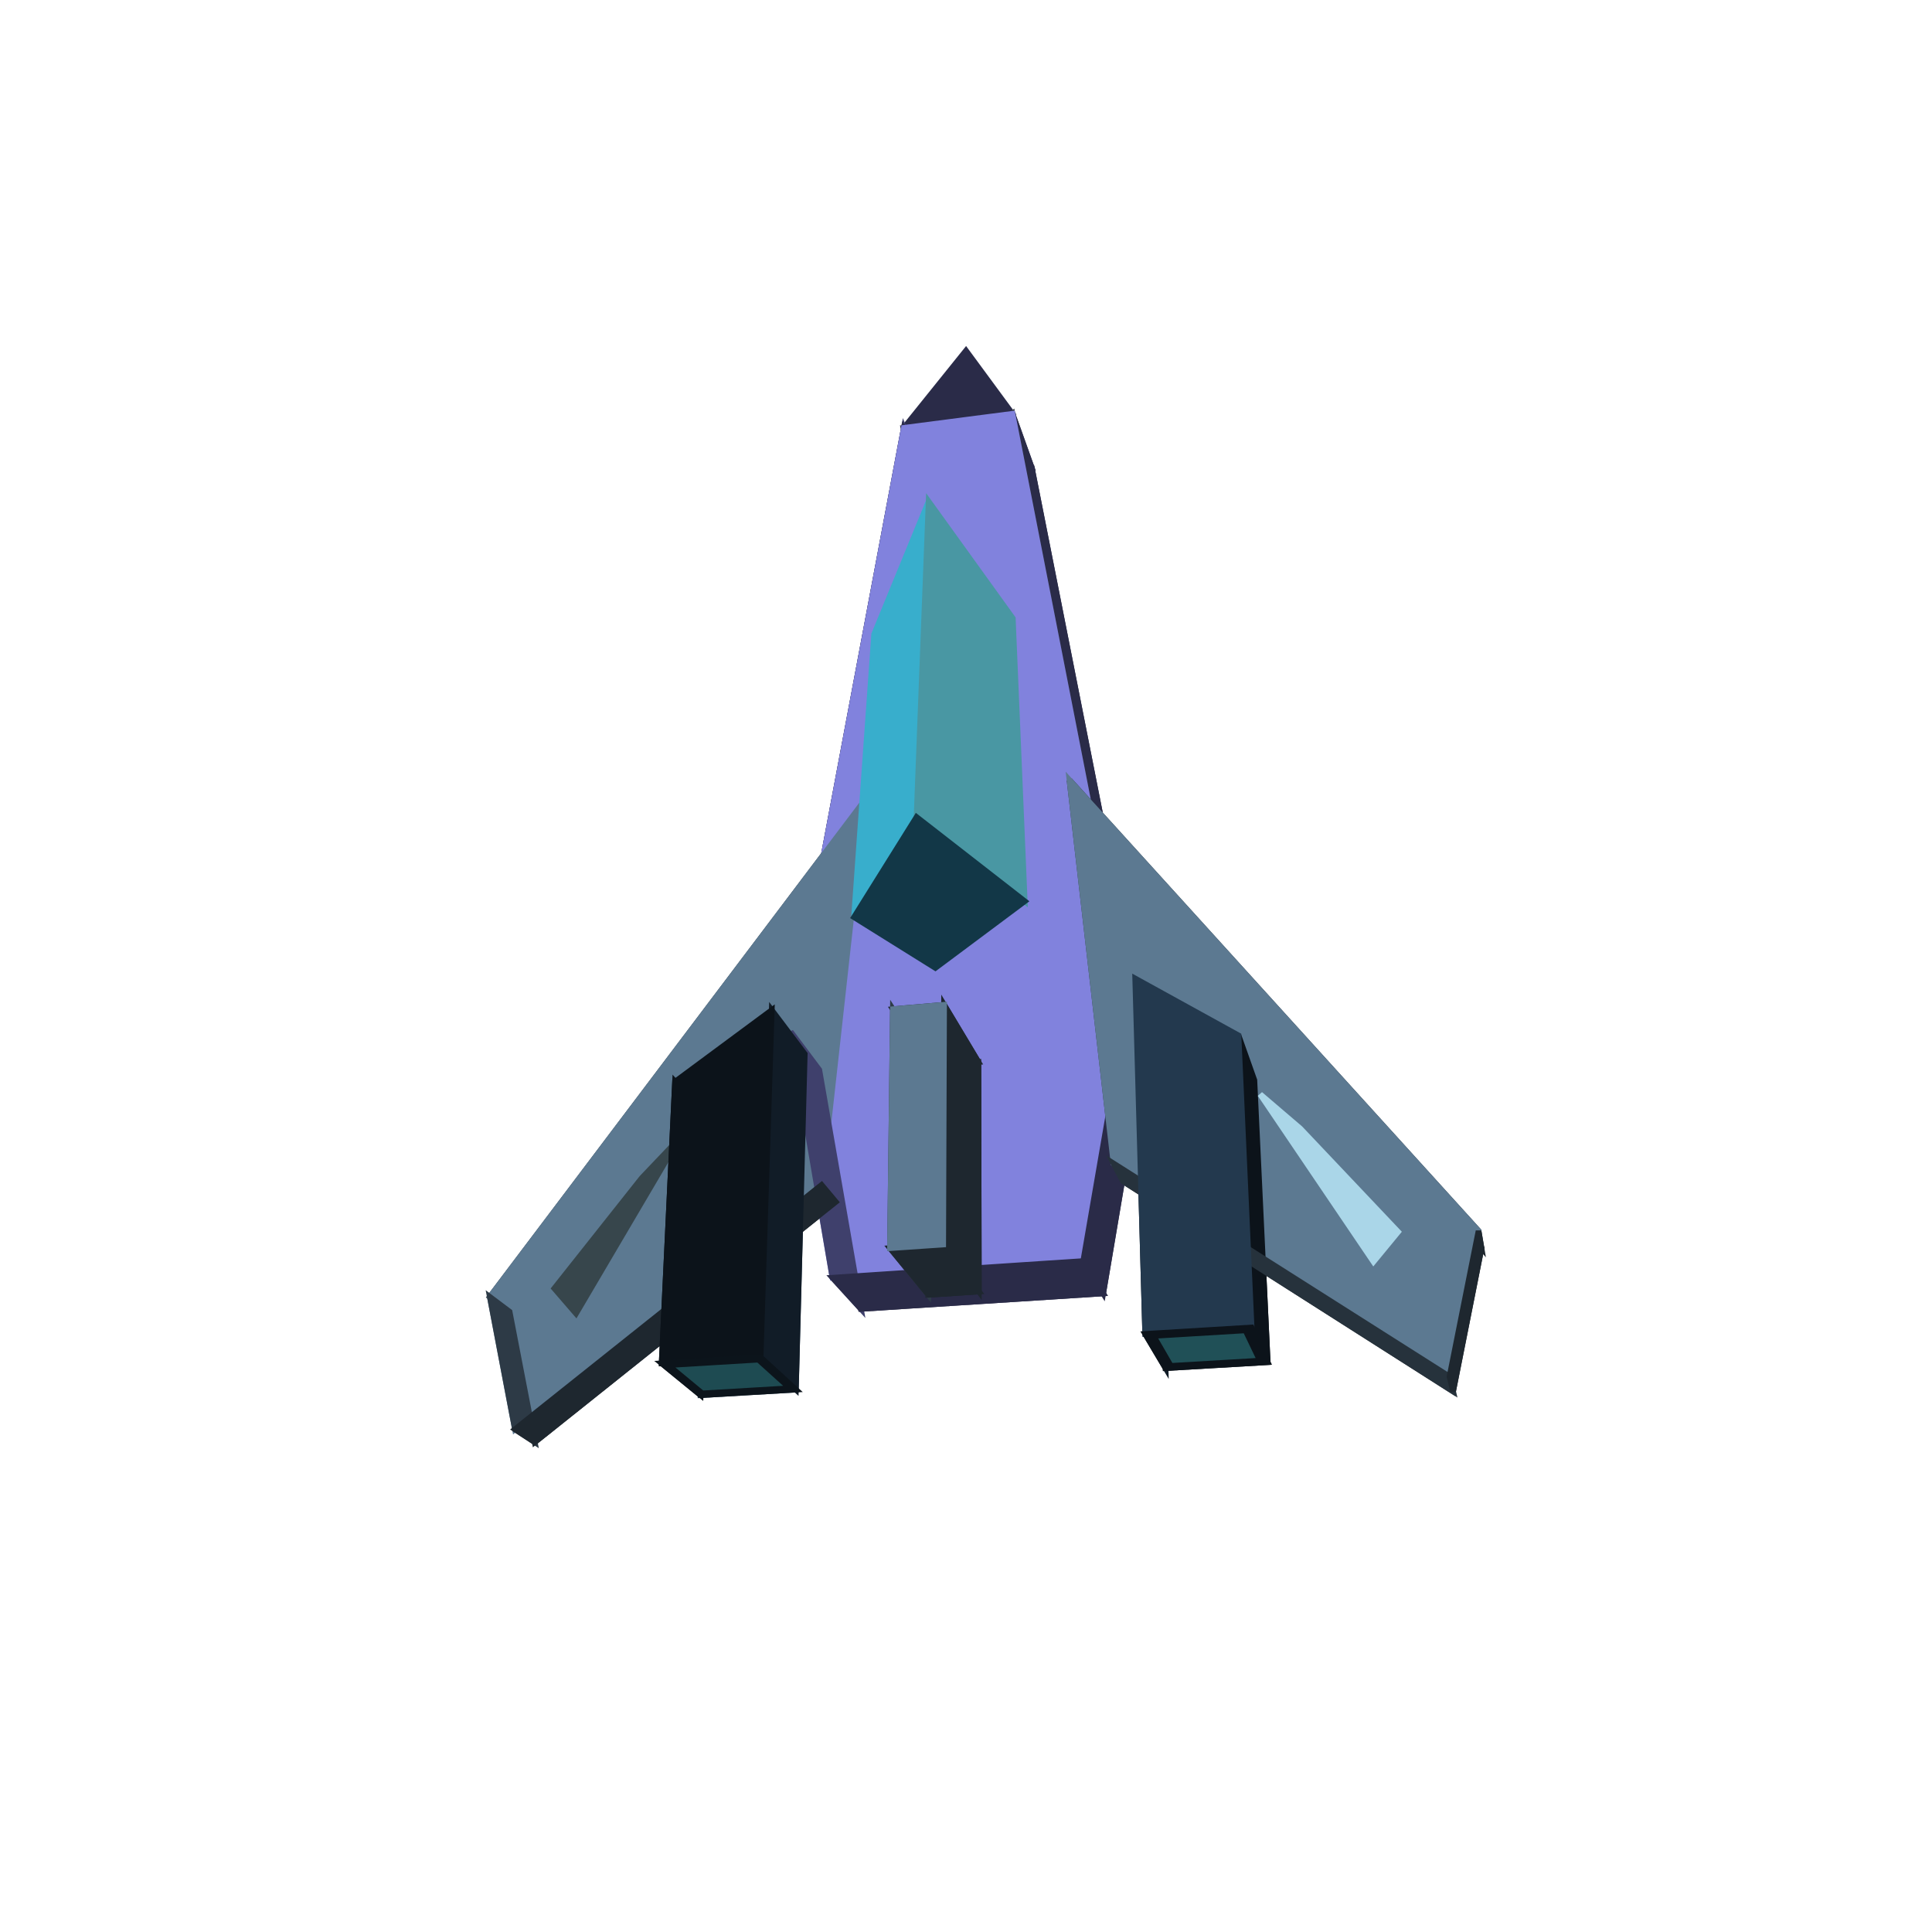
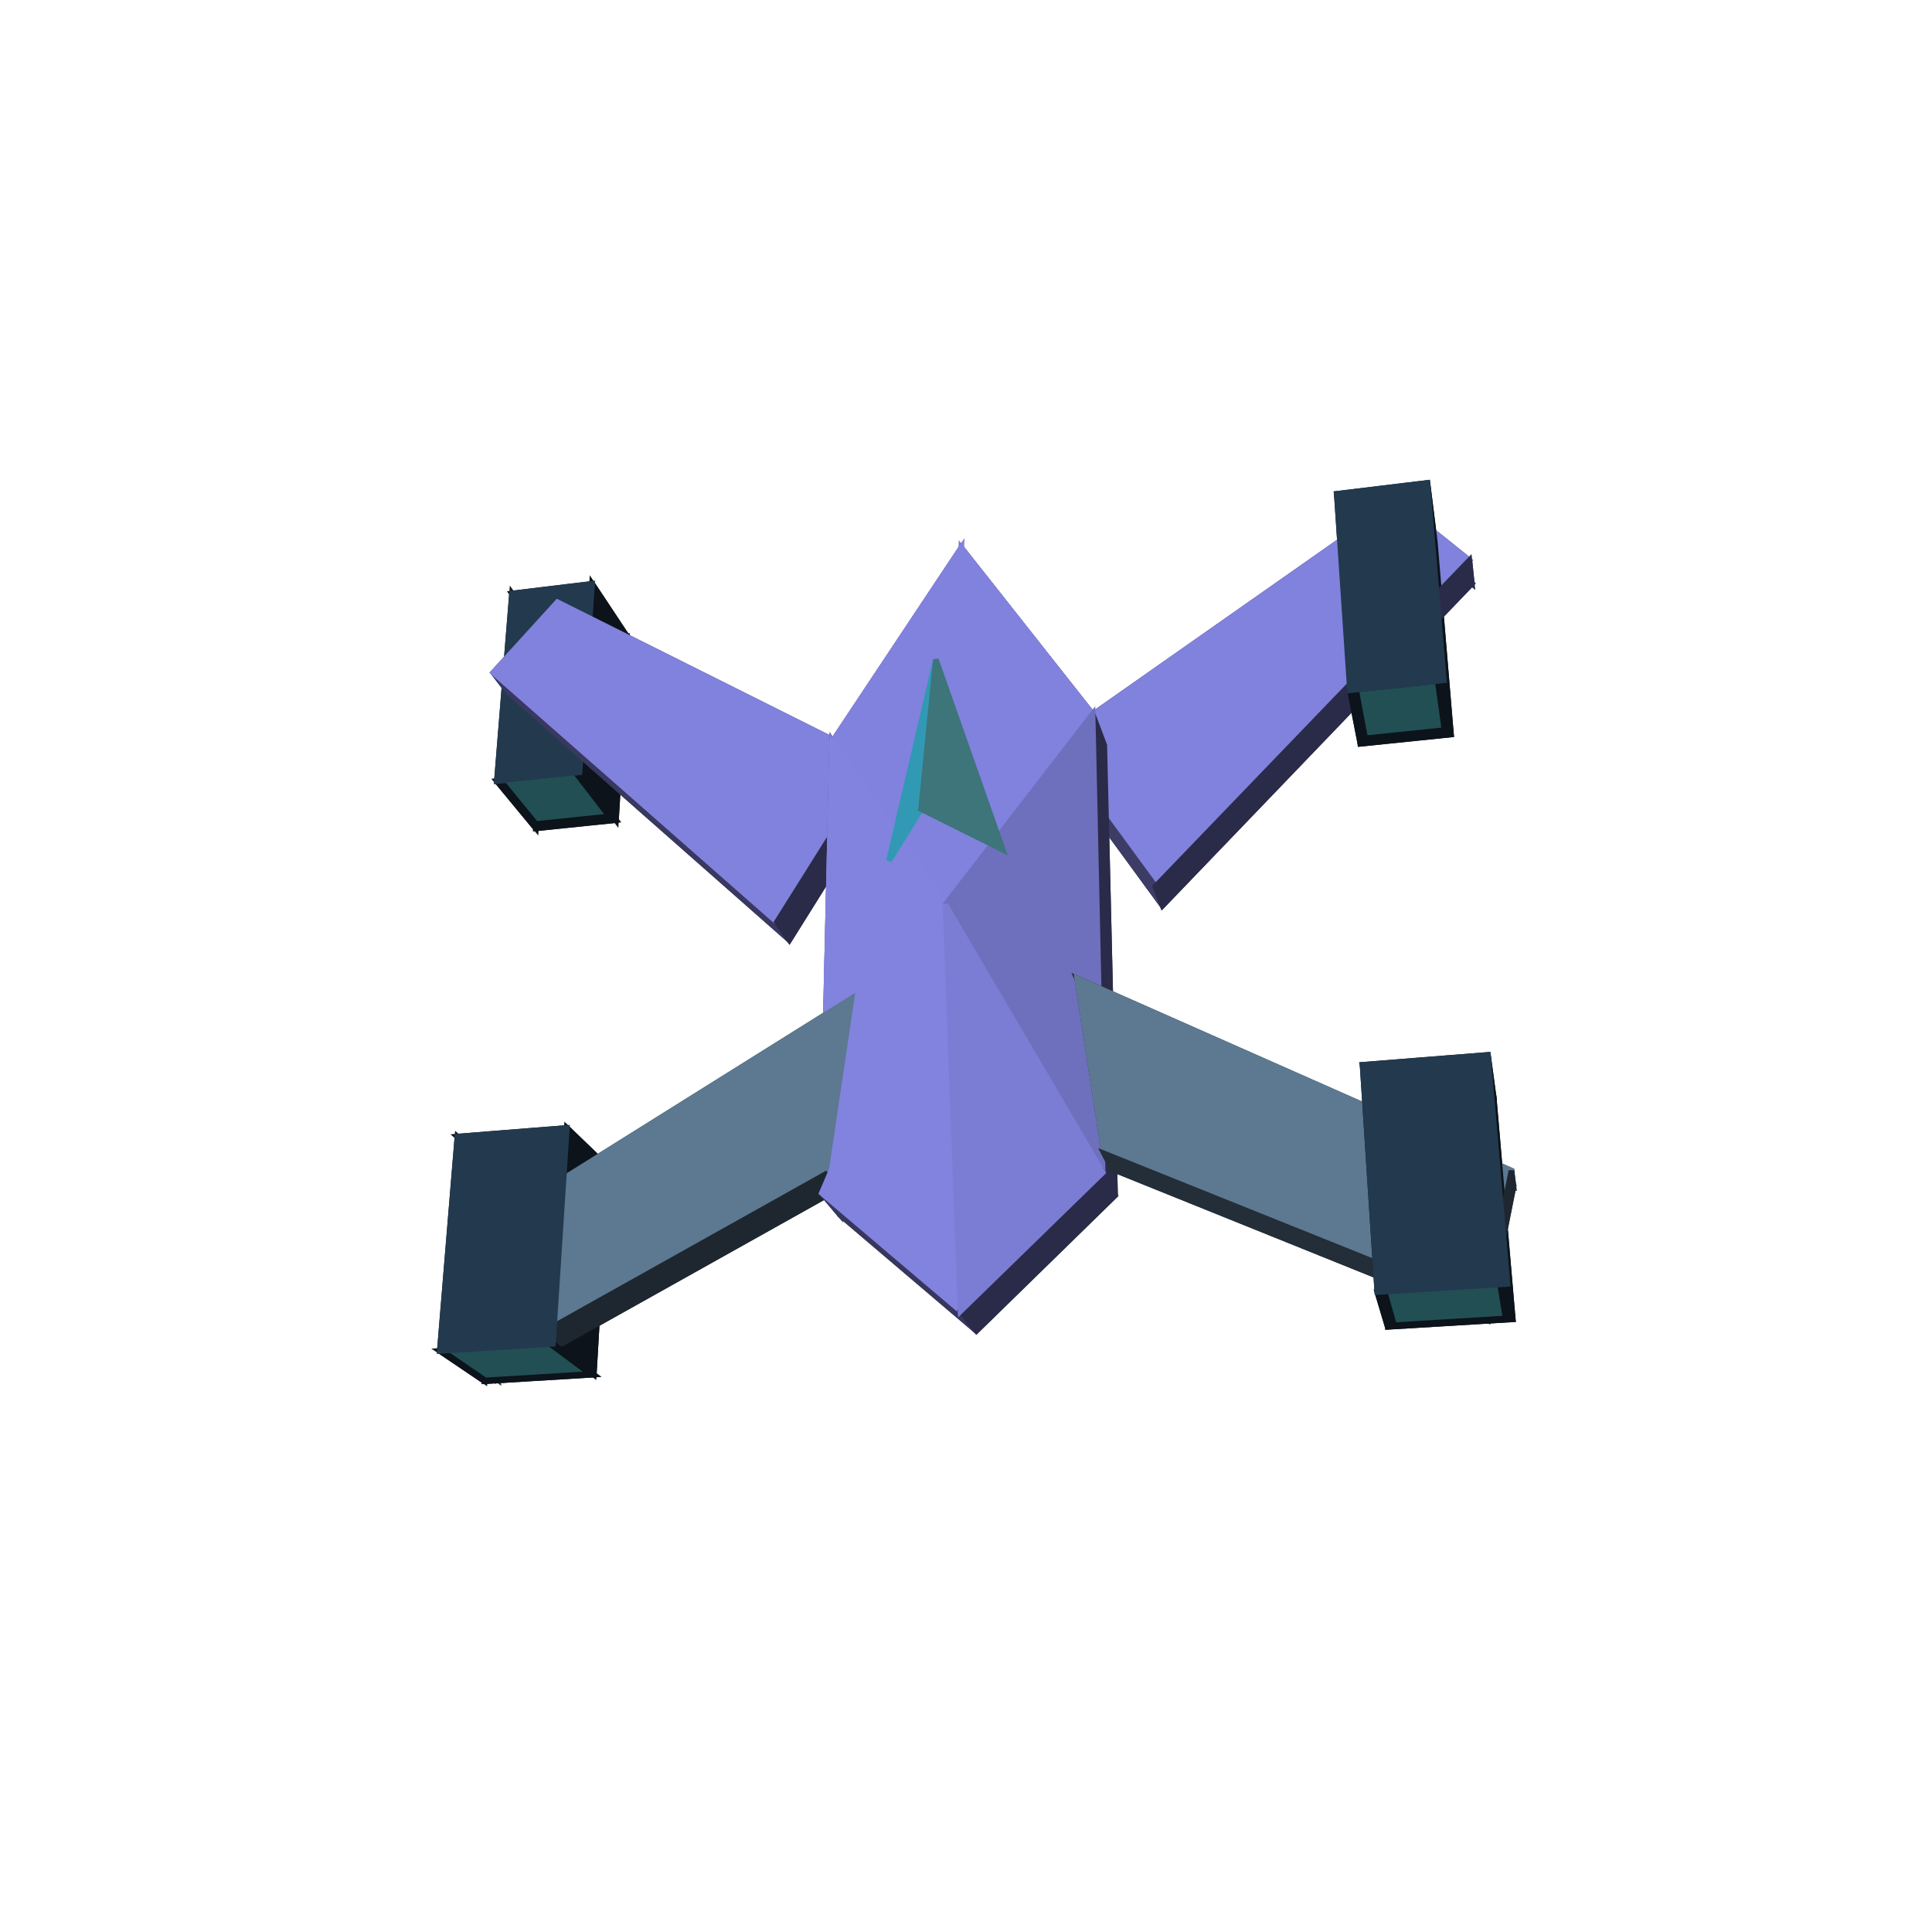
<svg xmlns="http://www.w3.org/2000/svg" viewBox="-85 -80 170 170">
-   <polygon points="-3.472,-37.646 5.795,-38.809 4.086,-43.589 -5.463,-42.351" fill="rgb(45,45,77)" stroke="rgb(45,45,77)" stroke-width=".5" />
-   <polygon points="0,-49.144 -5.463,-42.351 -2.215,-38.253 4.086,-43.589" fill="rgb(42,43,72)" stroke="rgb(42,43,72)" stroke-width=".5" />
-   <polygon points="-12.909,14.144 -3.472,-37.646 -5.463,-42.351 -15.43,10.783" fill="rgb(64,65,110)" stroke="rgb(64,65,110)" stroke-width=".5" />
-   <polygon points="5.795,-38.809 15.786,11.787 14.231,8.256 4.086,-43.589" fill="rgb(42,43,72)" stroke="rgb(42,43,72)" stroke-width=".5" />
-   <polygon points="-12.909,14.144 -9.248,35.17 12.07,33.807 15.786,11.787 5.795,-38.809 -3.472,-37.646" fill="rgb(42,43,72)" stroke="rgb(42,43,72)" stroke-width=".5" />
-   <polygon points="-40.16,35.422 -7.854,-7.546 -8.97,-9.508 -41.899,34.114" fill="rgb(44,57,69)" stroke="rgb(44,57,69)" stroke-width=".5" />
-   <polygon points="-7.854,-7.546 -11.457,25.756 -12.706,24.262 -8.97,-9.508" fill="rgb(30,39,47)" stroke="rgb(30,39,47)" stroke-width=".5" />
-   <polygon points="-7.854,-7.546 -40.16,35.422 -37.946,46.899 -11.457,25.756" fill="rgb(30,39,47)" stroke="rgb(30,39,47)" stroke-width=".5" />
-   <polygon points="-2.215,-38.253 -5.463,-42.351 -15.43,10.783 -2.781,21.684" fill="rgb(42,43,72)" stroke="rgb(42,43,72)" stroke-width=".5" />
-   <polygon points="-14.189,12.741 -22.362,18.811 -25.6,15.181 -17.093,8.882" fill="rgb(12,19,26)" stroke="rgb(12,19,26)" stroke-width=".5" />
-   <polygon points="-2.215,-38.253 -2.781,21.684 14.231,8.256 4.086,-43.589" fill="rgb(56,62,67)" stroke="rgb(56,62,67)" stroke-width=".5" />
-   <polygon points="-5.463,-42.351 4.086,-43.589 14.231,8.256 10.318,30.962 -11.748,32.427 -15.43,10.783" fill="rgb(129,130,221)" stroke="rgb(129,130,221)" stroke-width=".5" />
-   <polygon points="13.805,23.935 9.94,-9.33 9.108,-11.353 12.986,22.375" fill="rgb(45,59,72)" stroke="rgb(45,59,72)" stroke-width=".5" />
-   <polygon points="-14.971,42.274 -23.35,42.762 -22.362,18.811 -14.189,12.741" fill="rgb(35,57,78)" stroke="rgb(35,57,78)" stroke-width=".5" />
-   <polygon points="-12.706,24.262 -39.687,45.765 -41.899,34.114 -8.97,-9.508" fill="rgb(92,121,145)" stroke="rgb(92,121,145)" stroke-width=".5" />
-   <polygon points="-8.08,-24.193 -3.287,-35.871 -4.349,-8.107 -9.852,0.704" fill="rgb(56,174,204)" stroke="rgb(56,174,204)" stroke-width=".5" />
-   <polygon points="-37.946,46.899 -40.16,35.422 -41.899,34.114 -39.687,45.765" fill="rgb(45,58,70)" stroke="rgb(45,58,70)" stroke-width=".5" />
-   <polygon points="-9.248,35.17 -12.909,14.144 -15.43,10.783 -11.748,32.427" fill="rgb(63,64,108)" stroke="rgb(63,64,108)" stroke-width=".5" />
-   <polygon points="-28.521,23.648 -36.225,33.369 -34.315,35.581 -25.301,20.265" fill="rgb(55,70,76)" stroke="rgb(55,70,76)" stroke-width=".5" />
-   <polygon points="-3.287,-35.871 4.118,-25.589 5.167,-0.699 -4.349,-8.107" fill="rgb(73,151,163)" stroke="rgb(73,151,163)" stroke-width=".5" />
-   <polygon points="-11.457,25.756 -37.946,46.899 -39.687,45.765 -12.706,24.262" fill="rgb(30,39,47)" stroke="rgb(30,39,47)" stroke-width=".5" />
-   <polygon points="9.94,-9.33 45.358,29.825 45.1,28.311 9.108,-11.353" fill="rgb(30,39,47)" stroke="rgb(30,39,47)" stroke-width=".5" />
-   <polygon points="-22.362,18.811 -23.35,42.762 -26.778,39.961 -25.6,15.181" fill="rgb(12,19,26)" stroke="rgb(12,19,26)" stroke-width=".5" />
-   <polygon points="-14.971,42.274 -14.189,12.741 -17.093,8.882 -18.074,39.432" fill="rgb(17,28,39)" stroke="rgb(17,28,39)" stroke-width=".5" />
-   <polygon points="16.618,10.17 25.374,15.05 23.977,11.108 14.89,6.101" fill="rgb(12,19,26)" stroke="rgb(12,19,26)" stroke-width=".5" />
-   <polygon points="13.805,23.935 42.859,42.432 45.358,29.825 9.94,-9.33" fill="rgb(30,39,47)" stroke="rgb(30,39,47)" stroke-width=".5" />
-   <polygon points="15.786,11.787 12.07,33.807 10.318,30.962 14.231,8.256" fill="rgb(42,43,72)" stroke="rgb(42,43,72)" stroke-width=".5" />
-   <polygon points="17.559,40.382 26.543,39.86 25.374,15.05 16.618,10.17" fill="rgb(12,19,26)" stroke="rgb(12,19,26)" stroke-width=".5" />
-   <polygon points="-17.093,8.882 -25.6,15.181 -26.778,39.961 -18.074,39.432" fill="rgb(12,19,26)" stroke="rgb(12,19,26)" stroke-width=".5" />
-   <polygon points="12.07,33.807 -9.248,35.17 -11.748,32.427 10.318,30.962" fill="rgb(42,43,72)" stroke="rgb(42,43,72)" stroke-width=".5" />
-   <polygon points="-9.852,0.704 -4.349,-8.107 5.167,-0.699 -2.696,5.168" fill="rgb(18,55,71)" stroke="rgb(18,55,71)" stroke-width=".5" />
-   <polygon points="-23.35,42.762 -14.971,42.274 -18.074,39.432 -26.778,39.961" fill="rgb(12,20,27)" stroke="rgb(12,20,27)" stroke-width=".5" />
-   <polygon points="-16.702,41.725 -23.038,42.097 -24.92,40.539 -18.448,40.149" fill="rgb(30,75,82)" stroke="rgb(30,75,82)" stroke-width=".5" />
-   <polygon points="17.559,40.382 16.618,10.17 14.89,6.101 15.77,37.376" fill="rgb(17,28,39)" stroke="rgb(17,28,39)" stroke-width=".5" />
-   <polygon points="9.108,-11.353 45.1,28.311 42.547,41.13 12.986,22.375" fill="rgb(92,121,145)" stroke="rgb(92,121,145)" stroke-width=".5" />
-   <polygon points="-3.322,33.932 1.129,33.644 1.088,13.447 -3.202,13.797" fill="rgb(30,39,47)" stroke="rgb(30,39,47)" stroke-width=".5" />
-   <polygon points="-3.202,13.797 1.088,13.447 -1.93,8.414 -6.432,8.802" fill="rgb(32,42,50)" stroke="rgb(32,42,50)" stroke-width=".5" />
-   <polygon points="25.374,15.05 26.543,39.86 25.13,36.807 23.977,11.108" fill="rgb(12,19,26)" stroke="rgb(12,19,26)" stroke-width=".5" />
-   <polygon points="42.859,42.432 13.805,23.935 12.986,22.375 42.547,41.13" fill="rgb(38,50,60)" stroke="rgb(38,50,60)" stroke-width=".5" />
-   <polygon points="29.411,19.303 38.018,28.394 35.857,31.021 25.884,16.287" fill="rgb(170,214,232)" stroke="rgb(170,214,232)" stroke-width=".5" />
-   <polygon points="-3.322,33.932 -3.202,13.797 -6.432,8.802 -6.686,29.826" fill="rgb(46,60,72)" stroke="rgb(46,60,72)" stroke-width=".5" />
-   <polygon points="14.89,6.101 23.977,11.108 25.13,36.807 15.77,37.376" fill="rgb(35,57,78)" stroke="rgb(35,57,78)" stroke-width=".5" />
-   <polygon points="1.088,13.447 1.129,33.644 -2.007,29.506 -1.93,8.414" fill="rgb(30,39,47)" stroke="rgb(30,39,47)" stroke-width=".5" />
-   <polygon points="26.543,39.86 17.559,40.382 15.77,37.376 25.13,36.807" fill="rgb(12,19,26)" stroke="rgb(12,19,26)" stroke-width=".5" />
-   <polygon points="18.3,39.67 25.099,39.271 24.287,37.579 17.332,37.997" fill="rgb(32,80,87)" stroke="rgb(32,80,87)" stroke-width=".5" />
-   <polygon points="45.358,29.825 42.859,42.432 42.547,41.13 45.1,28.311" fill="rgb(30,39,47)" stroke="rgb(30,39,47)" stroke-width=".5" />
-   <polygon points="1.129,33.644 -3.322,33.932 -6.686,29.826 -2.007,29.506" fill="rgb(30,39,47)" stroke="rgb(30,39,47)" stroke-width=".5" />
-   <polygon points="-6.432,8.802 -1.93,8.414 -2.007,29.506 -6.686,29.826" fill="rgb(92,121,145)" stroke="rgb(92,121,145)" stroke-width=".5" />
+   <polygon points="-40.234,-19.059 -34.681,-25.177 -35.95,-27.009 -41.587,-20.819" fill="rgb(61,61,104)" stroke="rgb(61,61,104)" stroke-width=".5" />
+   <polygon points="-37.842,-7.118 -30.802,-7.84 -29.837,-23.999 -36.663,-23.204" fill="rgb(12,19,26)" stroke="rgb(12,19,26)" stroke-width=".5" />
+   <polygon points="-36.663,-23.204 -29.837,-23.999 -32.903,-28.625 -39.945,-27.774" fill="rgb(12,20,27)" stroke="rgb(12,20,27)" stroke-width=".5" />
+   <polygon points="-37.842,-7.118 -36.663,-23.204 -39.945,-27.774 -41.275,-11.271" fill="rgb(17,28,39)" stroke="rgb(17,28,39)" stroke-width=".5" />
+   <polygon points="-29.837,-23.999 -30.802,-7.84 -34.006,-12.045 -32.903,-28.625" fill="rgb(12,19,26)" stroke="rgb(12,19,26)" stroke-width=".5" />
+   <polygon points="-6.853,-11.196 -34.681,-25.177 -40.234,-19.059 -15.545,2.699" fill="rgb(42,43,72)" stroke="rgb(42,43,72)" stroke-width=".5" />
+   <polygon points="-34.681,-25.177 -6.853,-11.196 -7.799,-12.939 -35.95,-27.009" fill="rgb(42,43,72)" stroke="rgb(42,43,72)" stroke-width=".5" />
+   <polygon points="-30.802,-7.84 -37.842,-7.118 -41.275,-11.271 -34.006,-12.045" fill="rgb(12,19,26)" stroke="rgb(12,19,26)" stroke-width=".5" />
+   <polygon points="-39.945,-27.774 -32.903,-28.625 -34.006,-12.045 -41.275,-11.271" fill="rgb(35,57,78)" stroke="rgb(35,57,78)" stroke-width=".5" />
+   <polygon points="-37.629,-8.017 -32.316,-8.566 -34.586,-11.514 -40.02,-10.938" fill="rgb(33,79,84)" stroke="rgb(33,79,84)" stroke-width=".5" />
+   <polygon points="-15.545,2.699 -40.234,-19.059 -41.587,-20.819 -16.636,1.128" fill="rgb(56,56,96)" stroke="rgb(56,56,96)" stroke-width=".5" />
+   <polygon points="-10.28,-12.078 0.81,-28.864 -0.414,-31.784 -11.77,-14.703" fill="rgb(62,63,107)" stroke="rgb(62,63,107)" stroke-width=".5" />
+   <polygon points="-16.636,1.128 -41.587,-20.819 -35.95,-27.009 -7.799,-12.939" fill="rgb(129,130,221)" stroke="rgb(129,130,221)" stroke-width=".5" />
+   <polygon points="0.81,-28.864 12.165,-14.421 11.138,-17.148 -0.414,-31.784" fill="rgb(42,43,72)" stroke="rgb(42,43,72)" stroke-width=".5" />
+   <polygon points="34.706,-14.557 42.671,-15.374 41.251,-32.28 33.558,-31.384" fill="rgb(12,19,26)" stroke="rgb(12,19,26)" stroke-width=".5" />
+   <polygon points="33.558,-31.384 41.251,-32.28 40.597,-37.506 32.629,-36.543" fill="rgb(12,20,27)" stroke="rgb(12,20,27)" stroke-width=".5" />
+   <polygon points="8.211,-12.752 38.144,-33.772 37.842,-35.845 7.471,-14.54" fill="rgb(57,57,97)" stroke="rgb(57,57,97)" stroke-width=".5" />
+   <polygon points="-6.853,-11.196 -15.545,2.699 -16.636,1.128 -7.799,-12.939" fill="rgb(42,43,72)" stroke="rgb(42,43,72)" stroke-width=".5" />
+   <polygon points="38.144,-33.772 44.503,-28.653 44.29,-30.686 37.842,-35.845" fill="rgb(42,43,72)" stroke="rgb(42,43,72)" stroke-width=".5" />
+   <polygon points="17.296,-0.327 44.503,-28.653 38.144,-33.772 8.211,-12.752" fill="rgb(42,43,72)" stroke="rgb(42,43,72)" stroke-width=".5" />
+   <polygon points="-11.77,-14.703 -0.414,-31.784 -1.809,-0.39" fill="rgb(131,132,225)" stroke="rgb(131,132,225)" stroke-width=".5" />
+   <polygon points="34.706,-14.557 33.558,-31.384 32.629,-36.543 33.787,-19.264" fill="rgb(17,28,39)" stroke="rgb(17,28,39)" stroke-width=".5" />
+   <polygon points="-0.414,-31.784 11.138,-17.148 -1.809,-0.39" fill="rgb(121,122,208)" stroke="rgb(121,122,208)" stroke-width=".5" />
+   <polygon points="-10.28,-12.078 -11.064,26.902 0.918,37.095 13.112,25.183 12.165,-14.421 0.81,-28.864" fill="rgb(42,43,72)" stroke="rgb(42,43,72)" stroke-width=".5" />
+   <polygon points="7.471,-14.54 37.842,-35.845 44.29,-30.686 16.668,-1.989" fill="rgb(129,130,221)" stroke="rgb(129,130,221)" stroke-width=".5" />
+   <polygon points="41.251,-32.28 42.671,-15.374 42.048,-20.144 40.597,-37.506" fill="rgb(12,19,26)" stroke="rgb(12,19,26)" stroke-width=".5" />
+   <polygon points="17.296,-0.327 8.211,-12.752 7.471,-14.54 16.668,-1.989" fill="rgb(60,60,102)" stroke="rgb(60,60,102)" stroke-width=".5" />
+   <polygon points="-11.064,26.902 -10.28,-12.078 -11.77,-14.703 -12.688,24.976" fill="rgb(64,65,110)" stroke="rgb(64,65,110)" stroke-width=".5" />
+   <polygon points="44.503,-28.653 17.296,-0.327 16.668,-1.989 44.29,-30.686" fill="rgb(42,43,72)" stroke="rgb(42,43,72)" stroke-width=".5" />
+   <polygon points="-42.358,41.532 -32.754,40.953 -31.687,22.565 -40.989,23.274" fill="rgb(12,19,26)" stroke="rgb(12,19,26)" stroke-width=".5" />
+   <polygon points="-40.989,23.274 -31.687,22.565 -35.123,19.251 -44.746,20.013" fill="rgb(12,20,27)" stroke="rgb(12,20,27)" stroke-width=".5" />
+   <polygon points="-43.276,30.776 -9.055,9.351 -10.071,7.848 -44.812,29.586" fill="rgb(39,52,62)" stroke="rgb(39,52,62)" stroke-width=".5" />
+   <polygon points="42.671,-15.374 34.706,-14.557 33.787,-19.264 42.048,-20.144" fill="rgb(12,19,26)" stroke="rgb(12,19,26)" stroke-width=".5" />
+   <polygon points="32.629,-36.543 40.597,-37.506 42.048,-20.144 33.787,-19.264" fill="rgb(35,57,78)" stroke="rgb(35,57,78)" stroke-width=".5" />
+   <polygon points="35.525,-15.574 41.541,-16.196 41.078,-19.541 34.905,-18.886" fill="rgb(33,79,84)" stroke="rgb(33,79,84)" stroke-width=".5" />
+   <polygon points="-9.055,9.351 -43.276,30.776 -41.238,41.399 -11.29,24.637" fill="rgb(30,39,47)" stroke="rgb(30,39,47)" stroke-width=".5" />
+   <polygon points="-0.414,-31.784 11.138,-17.148 12.026,23.176 -0.47,35.351 -12.688,24.976 -11.77,-14.703" fill="rgb(129,130,221)" stroke="rgb(129,130,221)" stroke-width=".5" />
+   <polygon points="-42.358,41.532 -40.989,23.274 -44.746,20.013 -46.299,38.868" fill="rgb(17,28,39)" stroke="rgb(17,28,39)" stroke-width=".5" />
+   <polygon points="12.165,-14.421 13.112,25.183 12.026,23.176 11.138,-17.148" fill="rgb(42,43,72)" stroke="rgb(42,43,72)" stroke-width=".5" />
+   <polygon points="-9.055,9.351 -11.29,24.637 -12.368,23.327 -10.071,7.848" fill="rgb(30,39,47)" stroke="rgb(30,39,47)" stroke-width=".5" />
+   <polygon points="-12.688,24.976 -11.77,-14.703 -1.809,-0.39" fill="rgb(130,131,223)" stroke="rgb(130,131,223)" stroke-width=".5" />
+   <polygon points="-41.238,41.399 -43.276,30.776 -44.812,29.586 -42.777,40.345" fill="rgb(45,58,70)" stroke="rgb(45,58,70)" stroke-width=".5" />
+   <polygon points="-31.687,22.565 -32.754,40.953 -36.353,38.244 -35.123,19.251" fill="rgb(12,19,26)" stroke="rgb(12,19,26)" stroke-width=".5" />
+   <polygon points="-12.368,23.327 -42.777,40.345 -44.812,29.586 -10.071,7.848" fill="rgb(92,121,145)" stroke="rgb(92,121,145)" stroke-width=".5" />
+   <polygon points="11.138,-17.148 12.026,23.176 -1.809,-0.39" fill="rgb(110,111,189)" stroke="rgb(110,111,189)" stroke-width=".5" />
+   <polygon points="-11.29,24.637 -41.238,41.399 -42.777,40.345 -12.368,23.327" fill="rgb(30,39,47)" stroke="rgb(30,39,47)" stroke-width=".5" />
+   <polygon points="-6.78,-4.26 -2.651,-21.966 -3.948,-8.81" fill="rgb(49,153,179)" stroke="rgb(49,153,179)" stroke-width=".5" />
+   <polygon points="12.888,22.871 10.53,7.667 9.794,6.113 12.165,21.506" fill="rgb(45,59,71)" stroke="rgb(45,59,71)" stroke-width=".5" />
+   <polygon points="-2.651,-21.966 3.234,-5.236 -3.948,-8.81" fill="rgb(61,117,123)" stroke="rgb(61,117,123)" stroke-width=".5" />
+   <polygon points="-32.754,40.953 -42.358,41.532 -46.299,38.868 -36.353,38.244" fill="rgb(12,19,26)" stroke="rgb(12,19,26)" stroke-width=".5" />
+   <polygon points="-42.162,40.957 -34.426,40.487 -36.979,38.587 -44.908,39.082" fill="rgb(33,79,84)" stroke="rgb(33,79,84)" stroke-width=".5" />
+   <polygon points="-44.746,20.013 -35.123,19.251 -36.353,38.244 -46.299,38.868" fill="rgb(35,57,78)" stroke="rgb(35,57,78)" stroke-width=".5" />
+   <polygon points="0.918,37.095 -11.064,26.902 -12.688,24.976 -0.47,35.351" fill="rgb(55,55,94)" stroke="rgb(55,55,94)" stroke-width=".5" />
+   <polygon points="-0.47,35.351 -12.688,24.976 -1.809,-0.39" fill="rgb(130,131,222)" stroke="rgb(130,131,222)" stroke-width=".5" />
+   <polygon points="10.53,7.667 48.17,24.401 47.994,23.01 9.794,6.113" fill="rgb(30,39,47)" stroke="rgb(30,39,47)" stroke-width=".5" />
+   <polygon points="12.888,22.871 45.83,36.152 48.17,24.401 10.53,7.667" fill="rgb(30,39,47)" stroke="rgb(30,39,47)" stroke-width=".5" />
+   <polygon points="13.112,25.183 0.918,37.095 -0.47,35.351 12.026,23.176" fill="rgb(42,43,72)" stroke="rgb(42,43,72)" stroke-width=".5" />
+   <polygon points="12.026,23.176 -0.47,35.351 -1.809,-0.39" fill="rgb(123,124,211)" stroke="rgb(123,124,211)" stroke-width=".5" />
+   <polygon points="37.11,36.747 48.108,36.085 46.434,16.616 35.83,17.424" fill="rgb(12,19,26)" stroke="rgb(12,19,26)" stroke-width=".5" />
+   <polygon points="35.83,17.424 46.434,16.616 45.922,12.826 34.897,13.7" fill="rgb(12,20,27)" stroke="rgb(12,20,27)" stroke-width=".5" />
+   <polygon points="9.794,6.113 47.994,23.01 45.611,34.93 12.165,21.506" fill="rgb(92,121,145)" stroke="rgb(92,121,145)" stroke-width=".5" />
+   <polygon points="45.83,36.152 12.888,22.871 12.165,21.506 45.611,34.93" fill="rgb(35,46,56)" stroke="rgb(35,46,56)" stroke-width=".5" />
+   <polygon points="37.11,36.747 35.83,17.424 34.897,13.7 36.196,33.69" fill="rgb(17,28,39)" stroke="rgb(17,28,39)" stroke-width=".5" />
+   <polygon points="46.434,16.616 48.108,36.085 47.648,32.972 45.922,12.826" fill="rgb(12,19,26)" stroke="rgb(12,19,26)" stroke-width=".5" />
+   <polygon points="48.17,24.401 45.83,36.152 45.611,34.93 47.994,23.01" fill="rgb(30,39,47)" stroke="rgb(30,39,47)" stroke-width=".5" />
+   <polygon points="48.108,36.085 37.11,36.747 36.196,33.69 47.648,32.972" fill="rgb(12,19,26)" stroke="rgb(12,19,26)" stroke-width=".5" />
+   <polygon points="38.033,36.089 46.902,35.55 46.546,33.366 37.422,33.937" fill="rgb(33,79,84)" stroke="rgb(33,79,84)" stroke-width=".5" />
+   <polygon points="34.897,13.7 45.922,12.826 47.648,32.972 36.196,33.69" fill="rgb(35,57,78)" stroke="rgb(35,57,78)" stroke-width=".5" />
</svg>
